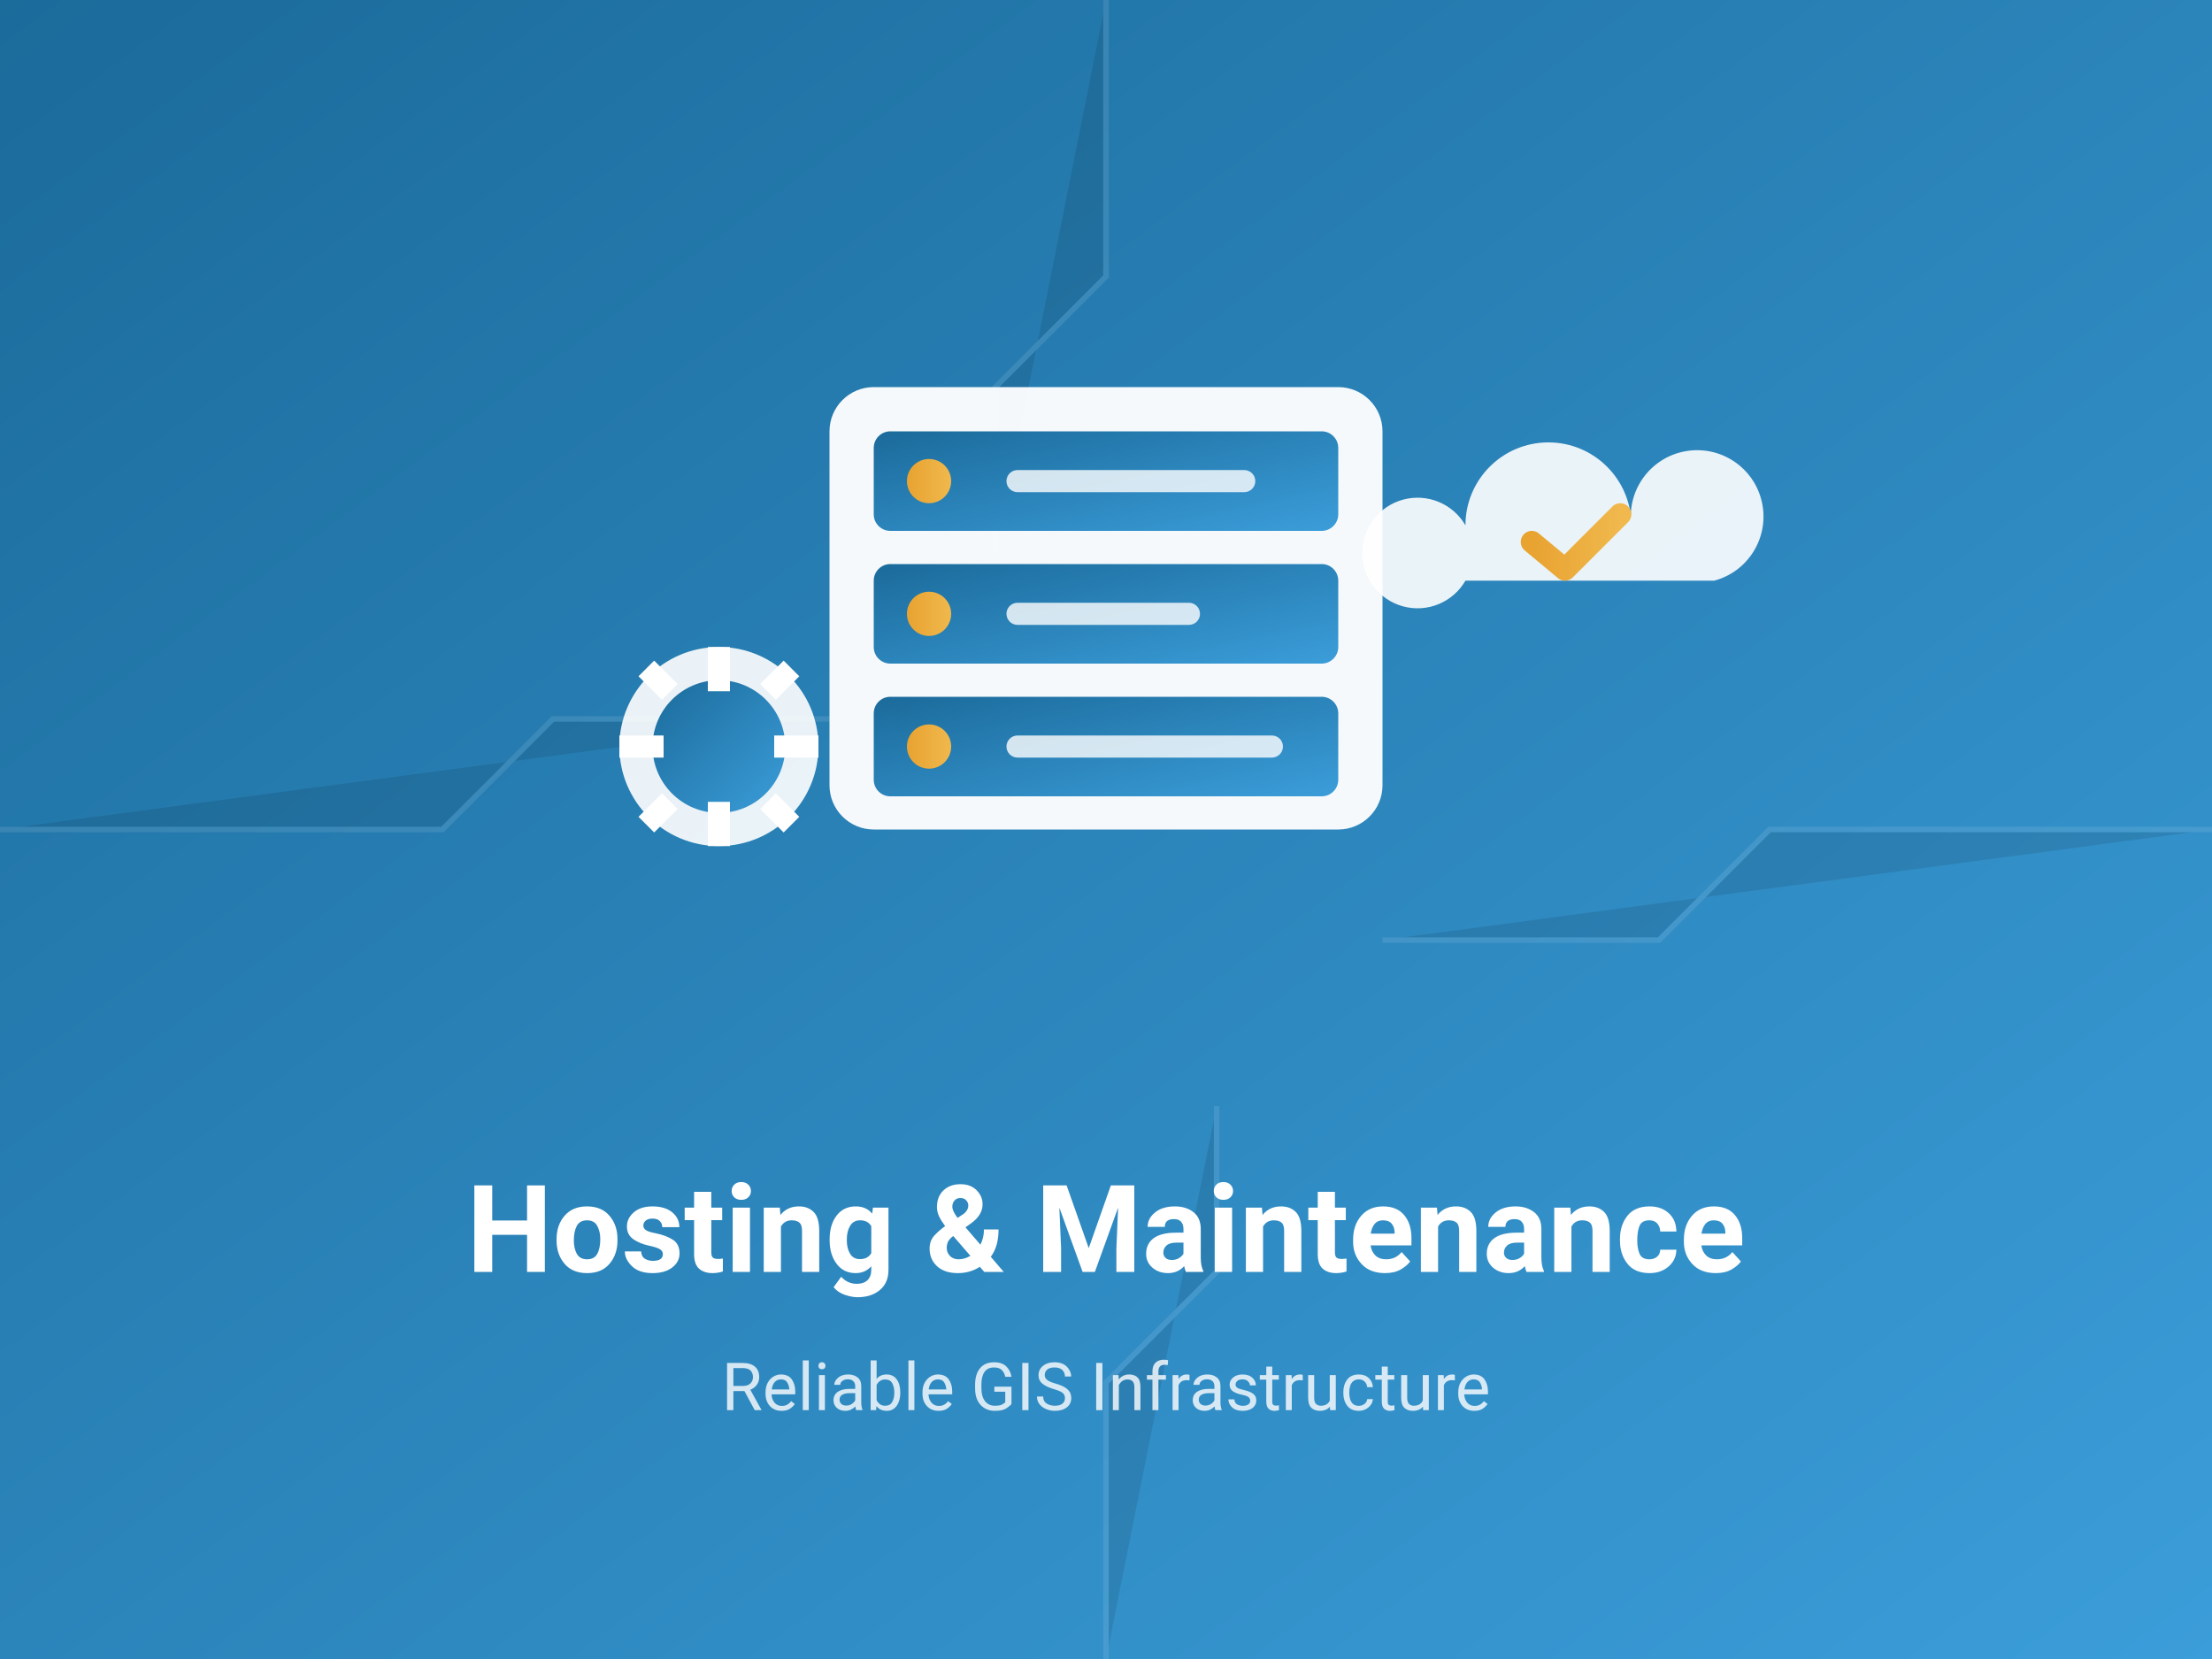
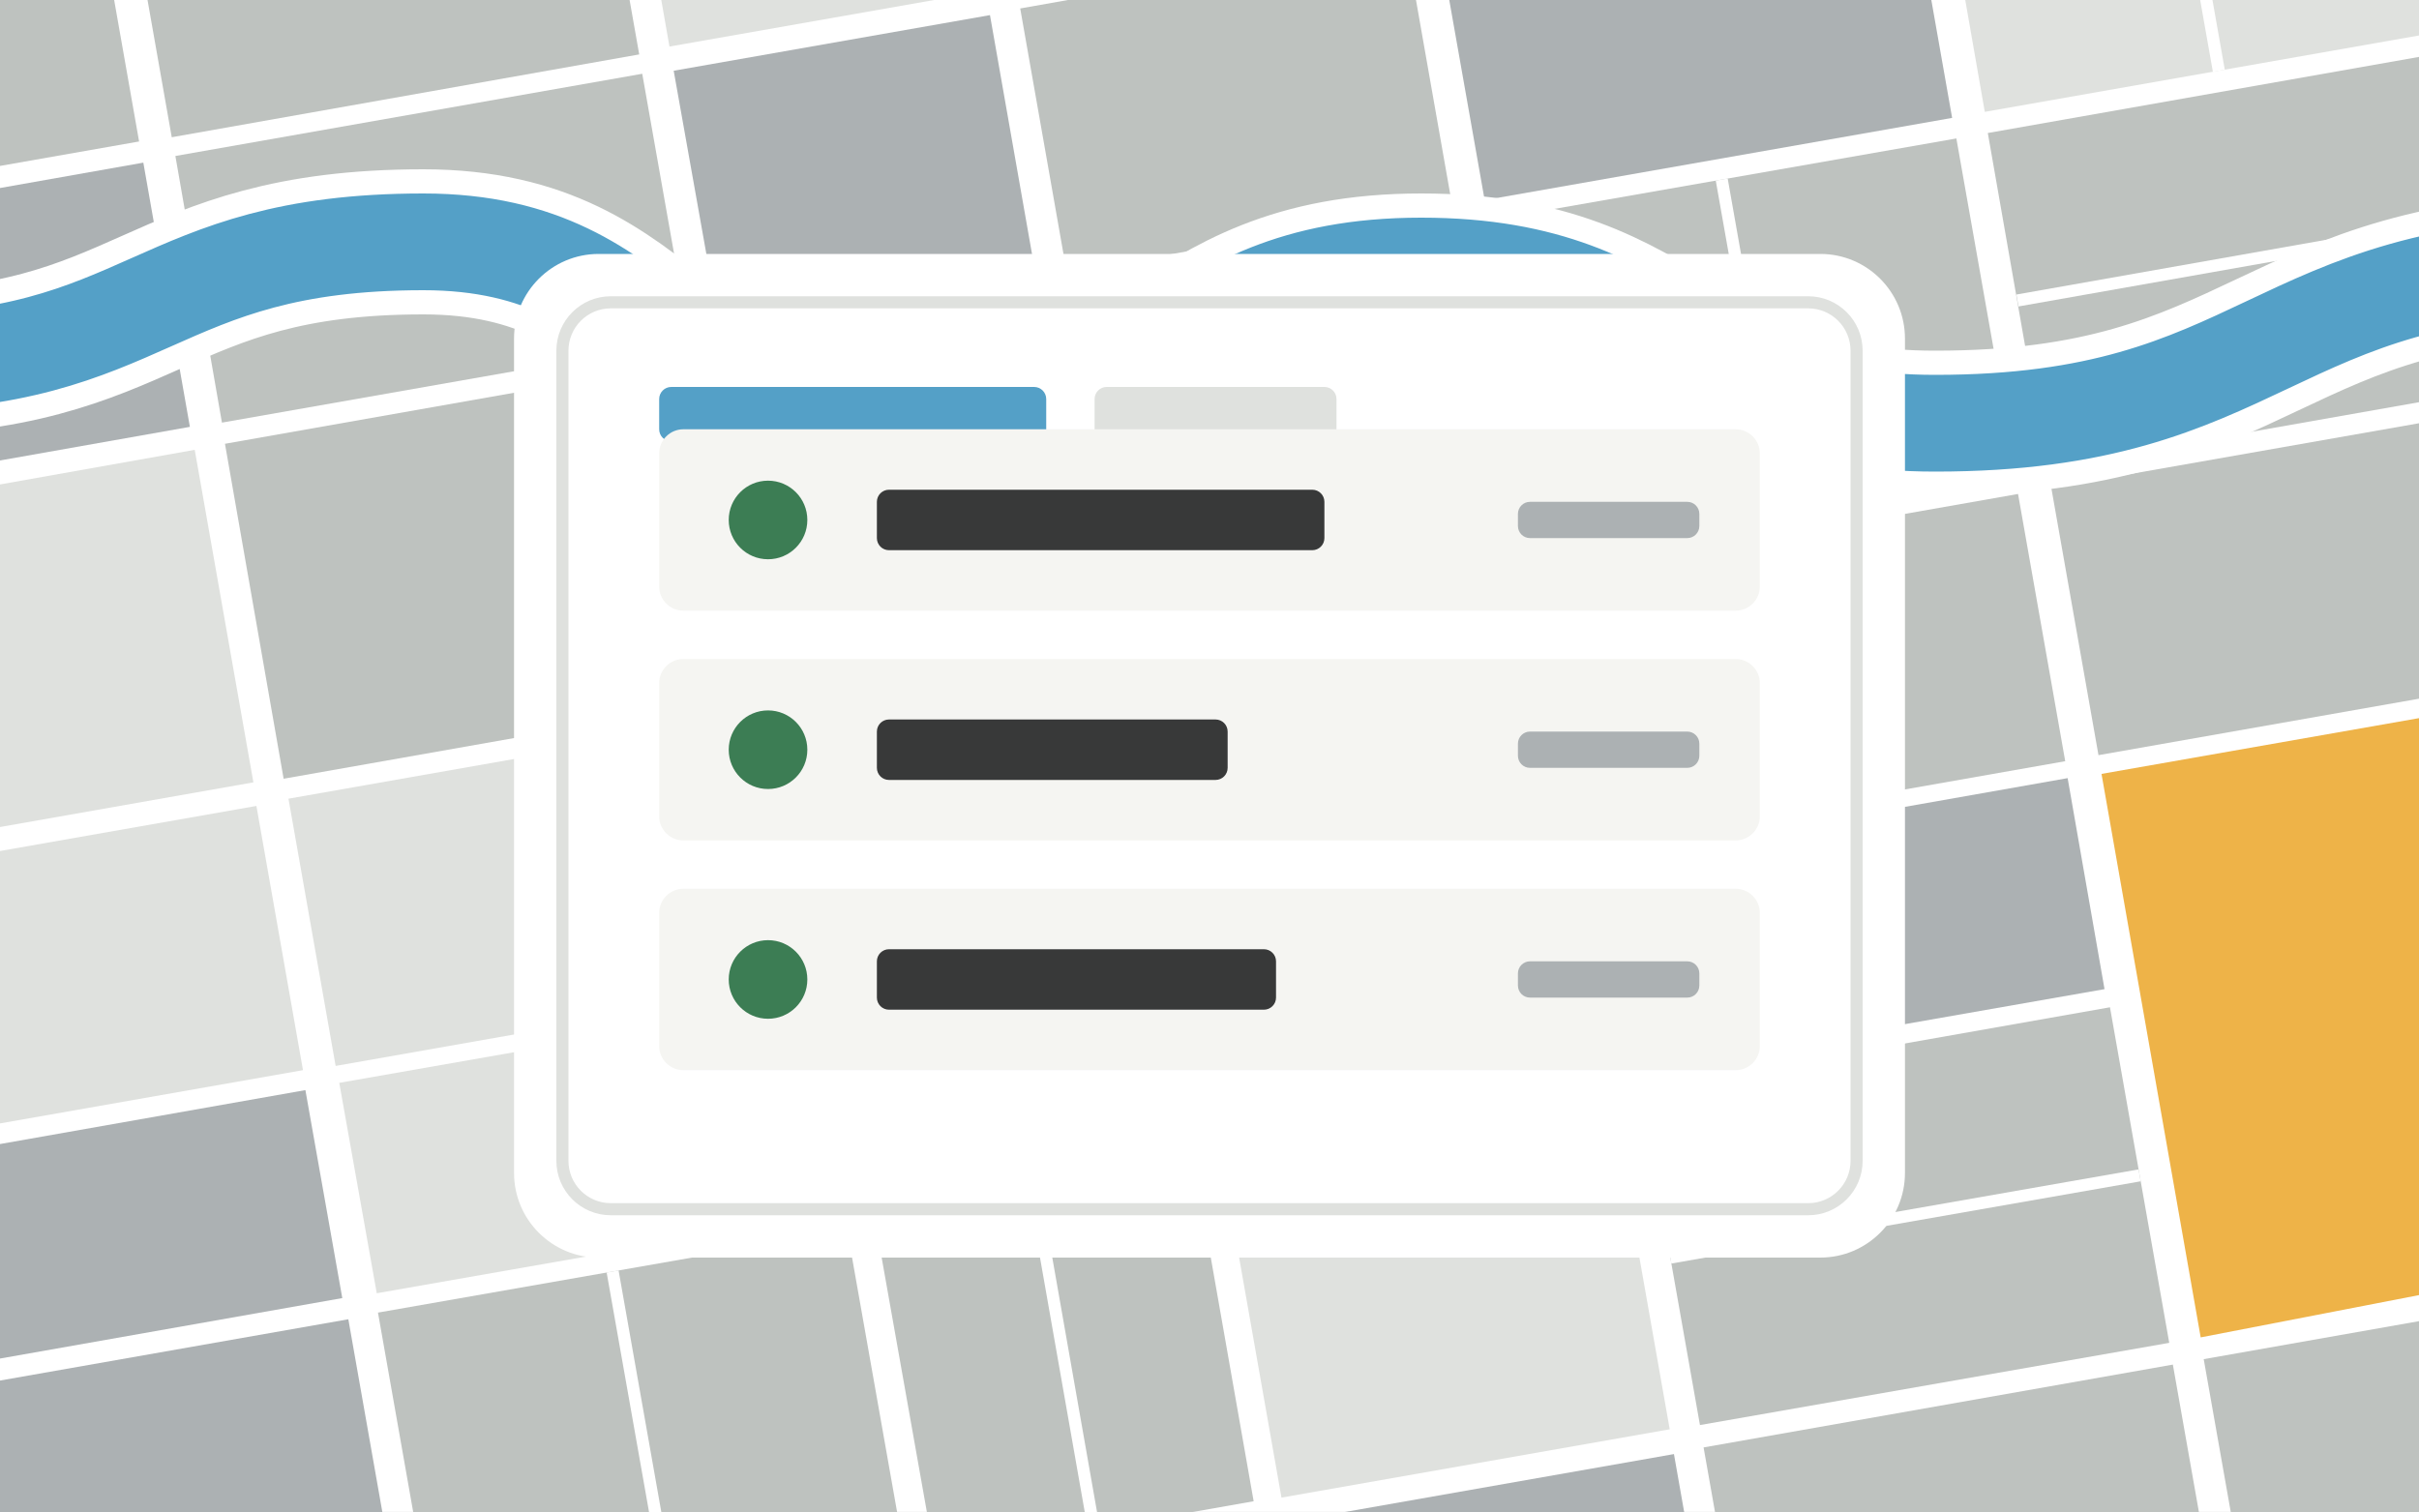
- <svg xmlns="http://www.w3.org/2000/svg" viewBox="0 0 400 300">
-   <defs>
-     <linearGradient id="bgGradMaint" x1="0%" y1="0%" x2="100%" y2="100%">
-       <stop offset="0%" style="stop-color:#1B6B9B;stop-opacity:1" />
-       <stop offset="100%" style="stop-color:#3B9DD9;stop-opacity:1" />
-     </linearGradient>
-     <linearGradient id="accentGradMaint" x1="0%" y1="0%" x2="100%" y2="0%">
-       <stop offset="0%" style="stop-color:#E8A331;stop-opacity:1" />
-       <stop offset="100%" style="stop-color:#F0B84D;stop-opacity:1" />
-     </linearGradient>
-   </defs>
-   <rect width="400" height="300" fill="url(#bgGradMaint)" />
-   <g stroke="#ffffff" stroke-width="1" opacity="0.1">
-     <path d="M0 150 L80 150 L100 130 L150 130" />
-     <path d="M400 150 L320 150 L300 170 L250 170" />
-     <path d="M200 0 L200 50 L180 70 L180 100" />
-     <path d="M200 300 L200 250 L220 230 L220 200" />
+ <svg xmlns="http://www.w3.org/2000/svg" viewBox="0 0 400 250" role="img" aria-label="Map with a monitoring panel showing three services running normally">
+   <rect width="400" height="250" fill="#fff" />
+   <g>
+     <polygon points="-171.1,-36.0 -118.9,-45.2 -111.2,-1.9 -163.5,7.3" fill="#ACB1B3" />
+     <polygon points="-162.8,11.3 -110.5,2.1 -102.9,45.3 -155.2,54.6" fill="#BEC2BF" />
+     <line x1="-136.7" y1="6.7" x2="-129.0" y2="50.0" stroke="#fff" stroke-width="2" />
+     <polygon points="-154.5,58.6 -102.2,49.4 -94.6,92.6 -146.8,101.8" fill="#BEC2BF" />
+     <polygon points="-146.3,106.2 -93.6,96.9 -84.0,151.4 -136.7,160.7" fill="#BEC2BF" />
+     <polygon points="-135.7,164.9 -83.4,155.7 -75.8,199.0 -128.1,208.2" fill="#DFE1DE" />
+     <polygon points="-127.2,211.9 -75.4,202.8 -69.4,236.7 -121.2,245.9" fill="#BEC2BF" />
+     <line x1="-101.3" y1="207.3" x2="-95.3" y2="241.3" stroke="#fff" stroke-width="2" />
+     <polygon points="-121.0,249.9 -68.2,240.6 -58.6,295.2 -111.3,304.5" fill="#ACB1B3" />
+     <polygon points="-110.5,309.0 -57.8,299.7 -48.2,354.3 -100.9,363.6" fill="#BEC2BF" />
+     <line x1="-84.2" y1="304.4" x2="-74.5" y2="358.9" stroke="#fff" stroke-width="2" />
+     <polygon points="-100.1,368.1 -47.4,358.8 -37.8,413.4 -90.5,422.7" fill="#ACB1B3" />
+     <line x1="-73.8" y1="363.5" x2="-64.1" y2="418.0" stroke="#fff" stroke-width="2" />
+     <polygon points="-114.0,-46.0 -61.7,-55.2 -54.1,-12.0 -106.4,-2.8" fill="#DFE1DE" />
+     <line x1="-87.9" y1="-50.6" x2="-80.2" y2="-7.4" stroke="#fff" stroke-width="2" />
+     <polygon points="-105.7,1.2 -53.4,-8.0 -45.8,35.3 -98.0,44.5" fill="#ACB1B3" />
+     <polygon points="-97.3,48.5 -45.1,39.3 -37.4,82.5 -89.7,91.8" fill="#BEC2BF" />
+     <line x1="-71.2" y1="43.9" x2="-63.6" y2="87.2" stroke="#fff" stroke-width="2" />
+     <polygon points="-89.2,96.1 -36.5,86.8 -26.8,141.3 -79.6,150.6" fill="#BEC2BF" />
+     <line x1="-84.4" y1="123.4" x2="-31.6" y2="114.1" stroke="#fff" stroke-width="2" />
+     <polygon points="-78.6,154.9 -26.3,145.7 -18.7,188.9 -71.0,198.1" fill="#DFE1DE" />
+     <polygon points="-70.1,201.8 -18.2,192.7 -12.3,226.6 -64.1,235.8" fill="#BEC2BF" />
+     <polygon points="-63.8,239.9 -11.1,230.6 -1.5,285.1 -54.2,294.4" fill="#ACB1B3" />
+     <polygon points="-53.4,298.9 -0.7,289.7 8.9,344.2 -43.8,353.5" fill="#BEC2BF" />
+     <polygon points="-43.0,358.0 9.7,348.7 19.4,403.3 -33.4,412.6" fill="#ACB1B3" />
+     <line x1="-38.2" y1="385.3" x2="14.5" y2="376.0" stroke="#fff" stroke-width="2" />
+     <polygon points="-56.8,-56.4 7.0,-67.6 14.7,-23.9 -49.0,-12.7" fill="#ACB1B3" />
+     <line x1="-24.9" y1="-62.0" x2="-17.2" y2="-18.3" stroke="#fff" stroke-width="2" />
+     <polygon points="-48.4,-9.1 15.3,-20.3 23.0,23.4 -40.7,34.6" fill="#BEC2BF" />
+     <polygon points="-40.1,38.2 23.7,26.9 31.4,70.6 -32.4,81.9" fill="#ACB1B3" />
+     <polygon points="-31.9,85.8 32.2,74.4 41.9,129.4 -22.2,140.7" fill="#DFE1DE" />
+     <polygon points="-21.3,144.5 42.4,133.3 50.1,177.0 -13.6,188.2" fill="#DFE1DE" />
+     <polygon points="-12.9,191.5 50.5,180.3 56.6,214.7 -6.8,225.9" fill="#ACB1B3" />
+     <polygon points="-6.6,229.5 57.6,218.2 67.3,273.2 3.1,284.5" fill="#ACB1B3" />
+     <polygon points="3.9,288.6 68.0,277.3 77.7,332.3 13.6,343.6" fill="#DFE1DE" />
+     <line x1="8.7" y1="316.1" x2="72.9" y2="304.8" stroke="#fff" stroke-width="2" />
+     <polygon points="14.3,347.7 78.4,336.4 88.1,391.4 24.0,402.7" fill="#DFE1DE" />
+     <line x1="19.1" y1="375.2" x2="83.3" y2="363.9" stroke="#fff" stroke-width="2" />
+     <polygon points="12.3,-68.8 89.5,-82.4 97.3,-38.2 20.1,-24.6" fill="#ACB1B3" />
+     <polygon points="20.6,-21.5 97.9,-35.1 105.7,9.0 28.4,22.7" fill="#BEC2BF" />
+     <polygon points="29.0,25.8 106.2,12.2 114.0,56.3 36.7,69.9" fill="#BEC2BF" />
+     <polygon points="37.2,73.4 114.8,59.7 124.5,115.1 46.9,128.8" fill="#BEC2BF" />
+     <polygon points="47.7,132.1 125.0,118.5 132.7,162.7 55.5,176.3" fill="#DFE1DE" />
+     <line x1="86.3" y1="125.3" x2="94.1" y2="169.5" stroke="#fff" stroke-width="2" />
+     <polygon points="56.1,179.1 133.1,165.6 139.3,200.4 62.3,213.9" fill="#DFE1DE" />
+     <line x1="94.6" y1="172.3" x2="100.8" y2="207.2" stroke="#fff" stroke-width="2" />
+     <polygon points="62.5,217.1 140.1,203.5 149.9,258.9 72.3,272.6" fill="#BEC2BF" />
+     <line x1="101.3" y1="210.3" x2="111.1" y2="265.7" stroke="#fff" stroke-width="2" />
+     <polygon points="72.9,276.2 150.5,262.5 160.3,318.0 82.7,331.6" fill="#BEC2BF" />
+     <polygon points="83.4,335.3 160.9,321.6 170.7,377.1 93.1,390.7" fill="#BEC2BF" />
+     <polygon points="94.8,-82.8 147.0,-92.1 154.7,-48.8 102.4,-39.6" fill="#ACB1B3" />
+     <line x1="120.9" y1="-87.5" x2="128.5" y2="-44.2" stroke="#fff" stroke-width="2" />
+     <polygon points="103.1,-35.6 155.4,-44.8 163.0,-1.5 110.7,7.7" fill="#DFE1DE" />
+     <line x1="106.9" y1="-13.9" x2="159.2" y2="-23.2" stroke="#fff" stroke-width="2" />
+     <polygon points="111.4,11.7 163.7,2.5 171.3,45.7 119.1,54.9" fill="#ACB1B3" />
+     <polygon points="119.6,59.3 172.3,50.0 181.9,104.5 129.2,113.8" fill="#BEC2BF" />
+     <line x1="146.0" y1="54.6" x2="155.6" y2="109.2" stroke="#fff" stroke-width="2" />
+     <polygon points="130.2,118.1 182.5,108.8 190.1,152.1 137.8,161.3" fill="#BEC2BF" />
+     <polygon points="138.7,165.0 190.5,155.9 196.5,189.8 144.7,199.0" fill="#BEC2BF" />
+     <polygon points="144.9,203.0 197.7,193.7 207.3,248.3 154.6,257.6" fill="#BEC2BF" />
+     <line x1="171.3" y1="198.4" x2="180.9" y2="253.0" stroke="#fff" stroke-width="2" />
+     <polygon points="155.4,262.1 208.1,252.8 217.7,307.4 165.0,316.7" fill="#BEC2BF" />
+     <polygon points="165.8,321.2 218.5,311.9 228.1,366.5 175.4,375.8" fill="#BEC2BF" />
+     <line x1="170.6" y1="348.5" x2="223.3" y2="339.2" stroke="#fff" stroke-width="2" />
+     <polygon points="152.0,-93.2 215.8,-104.4 223.5,-60.7 159.7,-49.5" fill="#DFE1DE" />
+     <polygon points="160.4,-45.9 224.1,-57.1 231.8,-13.4 168.1,-2.2" fill="#ACB1B3" />
+     <polygon points="168.7,1.4 232.4,-9.9 240.1,33.8 176.4,45.1" fill="#BEC2BF" />
+     <polygon points="176.9,48.9 241.0,37.6 250.7,92.6 186.6,103.9" fill="#ACB1B3" />
+     <line x1="181.7" y1="76.4" x2="245.9" y2="65.1" stroke="#fff" stroke-width="2" />
+     <polygon points="187.4,107.7 251.2,96.5 258.9,140.2 195.2,151.4" fill="#DFE1DE" />
+     <polygon points="195.9,154.7 259.3,143.5 265.4,177.9 202.0,189.1" fill="#BEC2BF" />
+     <line x1="227.6" y1="149.1" x2="233.7" y2="183.5" stroke="#fff" stroke-width="2" />
+     <polygon points="202.2,192.7 266.4,181.4 276.1,236.4 211.9,247.7" fill="#DFE1DE" />
+     <polygon points="212.6,251.8 276.8,240.5 286.5,295.5 222.3,306.8" fill="#ACB1B3" />
+     <line x1="217.5" y1="279.3" x2="281.6" y2="268.0" stroke="#fff" stroke-width="2" />
+     <polygon points="223.1,310.9 287.2,299.6 296.9,354.6 232.8,365.9" fill="#ACB1B3" />
+     <polygon points="221.1,-105.6 298.3,-119.2 306.1,-75.1 228.8,-61.4" fill="#BEC2BF" />
+     <line x1="259.7" y1="-112.4" x2="267.5" y2="-68.2" stroke="#fff" stroke-width="2" />
+     <polygon points="229.4,-58.3 306.6,-71.9 314.4,-27.8 237.2,-14.2" fill="#BEC2BF" />
+     <polygon points="237.7,-11.0 315.0,-24.7 322.8,19.5 245.5,33.1" fill="#ACB1B3" />
+     <polygon points="245.9,36.5 323.5,22.9 333.3,78.3 255.7,92.0" fill="#BEC2BF" />
+     <line x1="284.7" y1="29.7" x2="294.5" y2="85.1" stroke="#fff" stroke-width="2" />
+     <polygon points="256.5,95.3 333.7,81.7 341.5,125.9 264.3,139.5" fill="#BEC2BF" />
+     <polygon points="264.9,142.3 341.9,128.7 348.0,163.6 271.0,177.1" fill="#ACB1B3" />
+     <line x1="303.4" y1="135.5" x2="309.5" y2="170.3" stroke="#fff" stroke-width="2" />
+     <polygon points="271.3,180.3 348.9,166.6 358.7,222.1 281.1,235.7" fill="#BEC2BF" />
+     <line x1="276.2" y1="208.0" x2="353.8" y2="194.4" stroke="#fff" stroke-width="2" />
+     <polygon points="281.7,239.4 359.3,225.7 369.1,281.2 291.5,294.8" fill="#BEC2BF" />
+     <polygon points="292.1,298.5 369.7,284.8 379.5,340.2 301.9,353.9" fill="#BEC2BF" />
+     <polygon points="303.8,-120.2 381.0,-133.8 388.8,-89.6 311.6,-76.0" fill="#ACB1B3" />
+     <polygon points="312.1,-72.9 389.4,-86.5 397.2,-42.4 319.9,-28.7" fill="#ACB1B3" />
+     <polygon points="320.5,-25.6 397.7,-39.2 405.5,4.9 328.2,18.5" fill="#DFE1DE" />
+     <line x1="359.1" y1="-32.4" x2="366.9" y2="11.7" stroke="#fff" stroke-width="2" />
+     <polygon points="328.7,22.0 406.3,8.3 416.0,63.7 338.4,77.4" fill="#BEC2BF" />
+     <line x1="333.6" y1="49.7" x2="411.1" y2="36.0" stroke="#fff" stroke-width="2" />
+     <polygon points="339.2,80.7 416.5,67.1 424.2,111.3 347.0,124.9" fill="#BEC2BF" />
+     <polygon points="364.4,224.8 442.0,211.1 451.8,266.6 374.2,280.2" fill="#BEC2BF" />
+     <polygon points="374.9,283.9 452.5,270.2 462.2,325.7 384.6,339.3" fill="#BEC2BF" />
+     <line x1="379.7" y1="311.6" x2="457.3" y2="297.9" stroke="#fff" stroke-width="2" />
+     <polygon points="386.4,-134.5 450.1,-145.7 457.9,-102.0 394.1,-90.8" fill="#DFE1DE" />
+     <polygon points="394.7,-87.2 458.5,-98.5 466.2,-54.8 402.5,-43.5" fill="#BEC2BF" />
+     <line x1="426.6" y1="-92.9" x2="434.3" y2="-49.1" stroke="#fff" stroke-width="2" />
+     <polygon points="403.1,-40.0 466.8,-51.2 474.5,-7.5 410.8,3.7" fill="#ACB1B3" />
+     <polygon points="411.3,7.6 475.4,-3.7 485.1,51.3 421.0,62.6" fill="#DFE1DE" />
+     <polygon points="421.8,66.4 485.6,55.2 493.3,98.9 429.5,110.1" fill="#ACB1B3" />
+     <polygon points="436.6,151.4 500.8,140.1 510.5,195.1 446.3,206.4" fill="#DFE1DE" />
+     <polygon points="447.0,210.5 511.2,199.2 520.9,254.2 456.7,265.5" fill="#ACB1B3" />
+     <line x1="451.9" y1="238.0" x2="516.0" y2="226.7" stroke="#fff" stroke-width="2" />
+     <polygon points="457.4,269.6 521.6,258.3 531.3,313.2 467.1,324.6" fill="#BEC2BF" />
+     <line x1="489.5" y1="263.9" x2="499.2" y2="318.9" stroke="#fff" stroke-width="2" />
+     <polygon points="455.0,-146.1 496.0,-153.3 503.5,-110.6 462.5,-103.4" fill="#ACB1B3" />
+     <line x1="458.8" y1="-124.7" x2="499.7" y2="-131.9" stroke="#fff" stroke-width="2" />
+     <polygon points="463.3,-98.8 504.3,-106.0 511.8,-63.3 470.9,-56.1" fill="#ACB1B3" />
+     <polygon points="471.7,-51.5 512.6,-58.8 520.2,-16.0 479.2,-8.8" fill="#BEC2BF" />
+     <line x1="475.5" y1="-30.2" x2="516.4" y2="-37.4" stroke="#fff" stroke-width="2" />
+     <polygon points="479.8,-4.0 521.3,-11.3 530.8,42.8 489.3,50.1" fill="#DFE1DE" />
+     <line x1="484.6" y1="23.0" x2="526.0" y2="15.7" stroke="#fff" stroke-width="2" />
+     <polygon points="490.4,54.8 531.4,47.6 538.9,90.3 498.0,97.5" fill="#BEC2BF" />
+     <polygon points="499.0,101.8 539.4,94.6 545.3,128.0 504.9,135.2" fill="#DFE1DE" />
+     <line x1="501.9" y1="118.5" x2="542.4" y2="111.3" stroke="#fff" stroke-width="2" />
+     <polygon points="505.1,139.8 546.6,132.5 556.2,186.6 514.7,193.9" fill="#ACB1B3" />
+     <polygon points="515.6,198.9 557.0,191.6 566.6,245.6 525.1,253.0" fill="#BEC2BF" />
+     <line x1="536.3" y1="195.2" x2="545.8" y2="249.3" stroke="#fff" stroke-width="2" />
+     <polygon points="526.0,258.0 567.5,250.6 577.0,304.7 535.5,312.0" fill="#ACB1B3" />
+     <polygon points="347.5,128.0 493.8,102.3 499.7,138.5 432.6,152.7 443.4,205.8 363.9,221.2" fill="#EEB348" />
+     <path d="M-20,60 C25.0,60 25.0,40 70,40 C110.0,40 110.0,72 150,72 C192.5,72 192.5,44 235,44 C277.5,44 277.5,70 320,70 C375.0,70 375.0,44 430,44" fill="none" stroke="#fff" stroke-width="24" stroke-linecap="round" />
+     <path d="M-20,60 C25.0,60 25.0,40 70,40 C110.0,40 110.0,72 150,72 C192.5,72 192.5,44 235,44 C277.5,44 277.5,70 320,70 C375.0,70 375.0,44 430,44" fill="none" stroke="#54A0C7" stroke-width="16" stroke-linecap="round" />
+     <rect x="85.0" y="42.0" width="230" height="166" rx="14" fill="#fff" />
+     <rect x="93.0" y="50.0" width="214" height="150" rx="8" fill="#fff" stroke="#DFE1DE" stroke-width="2" />
+     <rect x="109.0" y="64.0" width="64" height="9" rx="2" fill="#54A0C7" />
+     <rect x="181.0" y="64.0" width="40" height="9" rx="2" fill="#DFE1DE" />
+     <rect x="109.0" y="71.0" width="182" height="30" rx="4" fill="#F5F5F2" />
+     <circle cx="127.0" cy="86.0" r="6.5" fill="#3C7D54" />
+     <rect x="145.0" y="81.0" width="74" height="10" rx="2" fill="#383939" />
+     <rect x="251.0" y="83.0" width="30" height="6" rx="2" fill="#ACB1B3" />
+     <rect x="109.0" y="109.0" width="182" height="30" rx="4" fill="#F5F5F2" />
+     <circle cx="127.0" cy="124.0" r="6.5" fill="#3C7D54" />
+     <rect x="145.0" y="119.0" width="58" height="10" rx="2" fill="#383939" />
+     <rect x="251.0" y="121.0" width="30" height="6" rx="2" fill="#ACB1B3" />
+     <rect x="109.0" y="147.0" width="182" height="30" rx="4" fill="#F5F5F2" />
+     <circle cx="127.0" cy="162.0" r="6.5" fill="#3C7D54" />
+     <rect x="145.0" y="157.0" width="66" height="10" rx="2" fill="#383939" />
+     <rect x="251.0" y="159.0" width="30" height="6" rx="2" fill="#ACB1B3" />
  </g>
-   <g transform="translate(200, 110)">
-     <g fill="#ffffff">
-       <rect x="-50" y="-40" width="100" height="80" rx="8" opacity="0.95" />
-     </g>
-     <g fill="url(#bgGradMaint)">
-       <rect x="-42" y="-32" width="84" height="18" rx="3" />
-       <rect x="-42" y="-8" width="84" height="18" rx="3" />
-       <rect x="-42" y="16" width="84" height="18" rx="3" />
-     </g>
-     <g fill="url(#accentGradMaint)">
-       <circle cx="-32" cy="-23" r="4" />
-       <circle cx="-32" cy="1" r="4" />
-       <circle cx="-32" cy="25" r="4" />
-     </g>
-     <g fill="#ffffff" opacity="0.8">
-       <rect x="-18" y="-25" width="45" height="4" rx="2" />
-       <rect x="-18" y="-1" width="35" height="4" rx="2" />
-       <rect x="-18" y="23" width="50" height="4" rx="2" />
-     </g>
-     <g transform="translate(65, -30)">
-       <path d="M0 15 A15 15 0 1 1 30 15 A12 12 0 1 1 45 25 L0 25 A10 10 0 1 1 0 15" fill="#ffffff" opacity="0.9" />
-       <path d="M12 18 L18 23 L28 13" stroke="url(#accentGradMaint)" stroke-width="4" fill="none" stroke-linecap="round" stroke-linejoin="round" />
-     </g>
-     <g transform="translate(-70, 25)">
-       <circle cx="0" cy="0" r="18" fill="#ffffff" opacity="0.9" />
-       <circle cx="0" cy="0" r="12" fill="url(#bgGradMaint)" />
-       <g fill="#ffffff">
-         <rect x="-2" y="-18" width="4" height="8" />
-         <rect x="-2" y="10" width="4" height="8" />
-         <rect x="-18" y="-2" width="8" height="4" />
-         <rect x="10" y="-2" width="8" height="4" />
-         <rect x="-14" y="-14" width="6" height="4" transform="rotate(45, -11, -12)" />
-         <rect x="8" y="-14" width="6" height="4" transform="rotate(-45, 11, -12)" />
-         <rect x="-14" y="10" width="6" height="4" transform="rotate(-45, -11, 12)" />
-         <rect x="8" y="10" width="6" height="4" transform="rotate(45, 11, 12)" />
-       </g>
-     </g>
-   </g>
-   <text x="200" y="230" text-anchor="middle" font-family="Roboto, Arial, sans-serif" font-size="22" font-weight="700" fill="#ffffff">Hosting &amp; Maintenance</text>
-   <text x="200" y="255" text-anchor="middle" font-family="Roboto, Arial, sans-serif" font-size="12" fill="#ffffff" opacity="0.8">Reliable GIS Infrastructure</text>
</svg>
